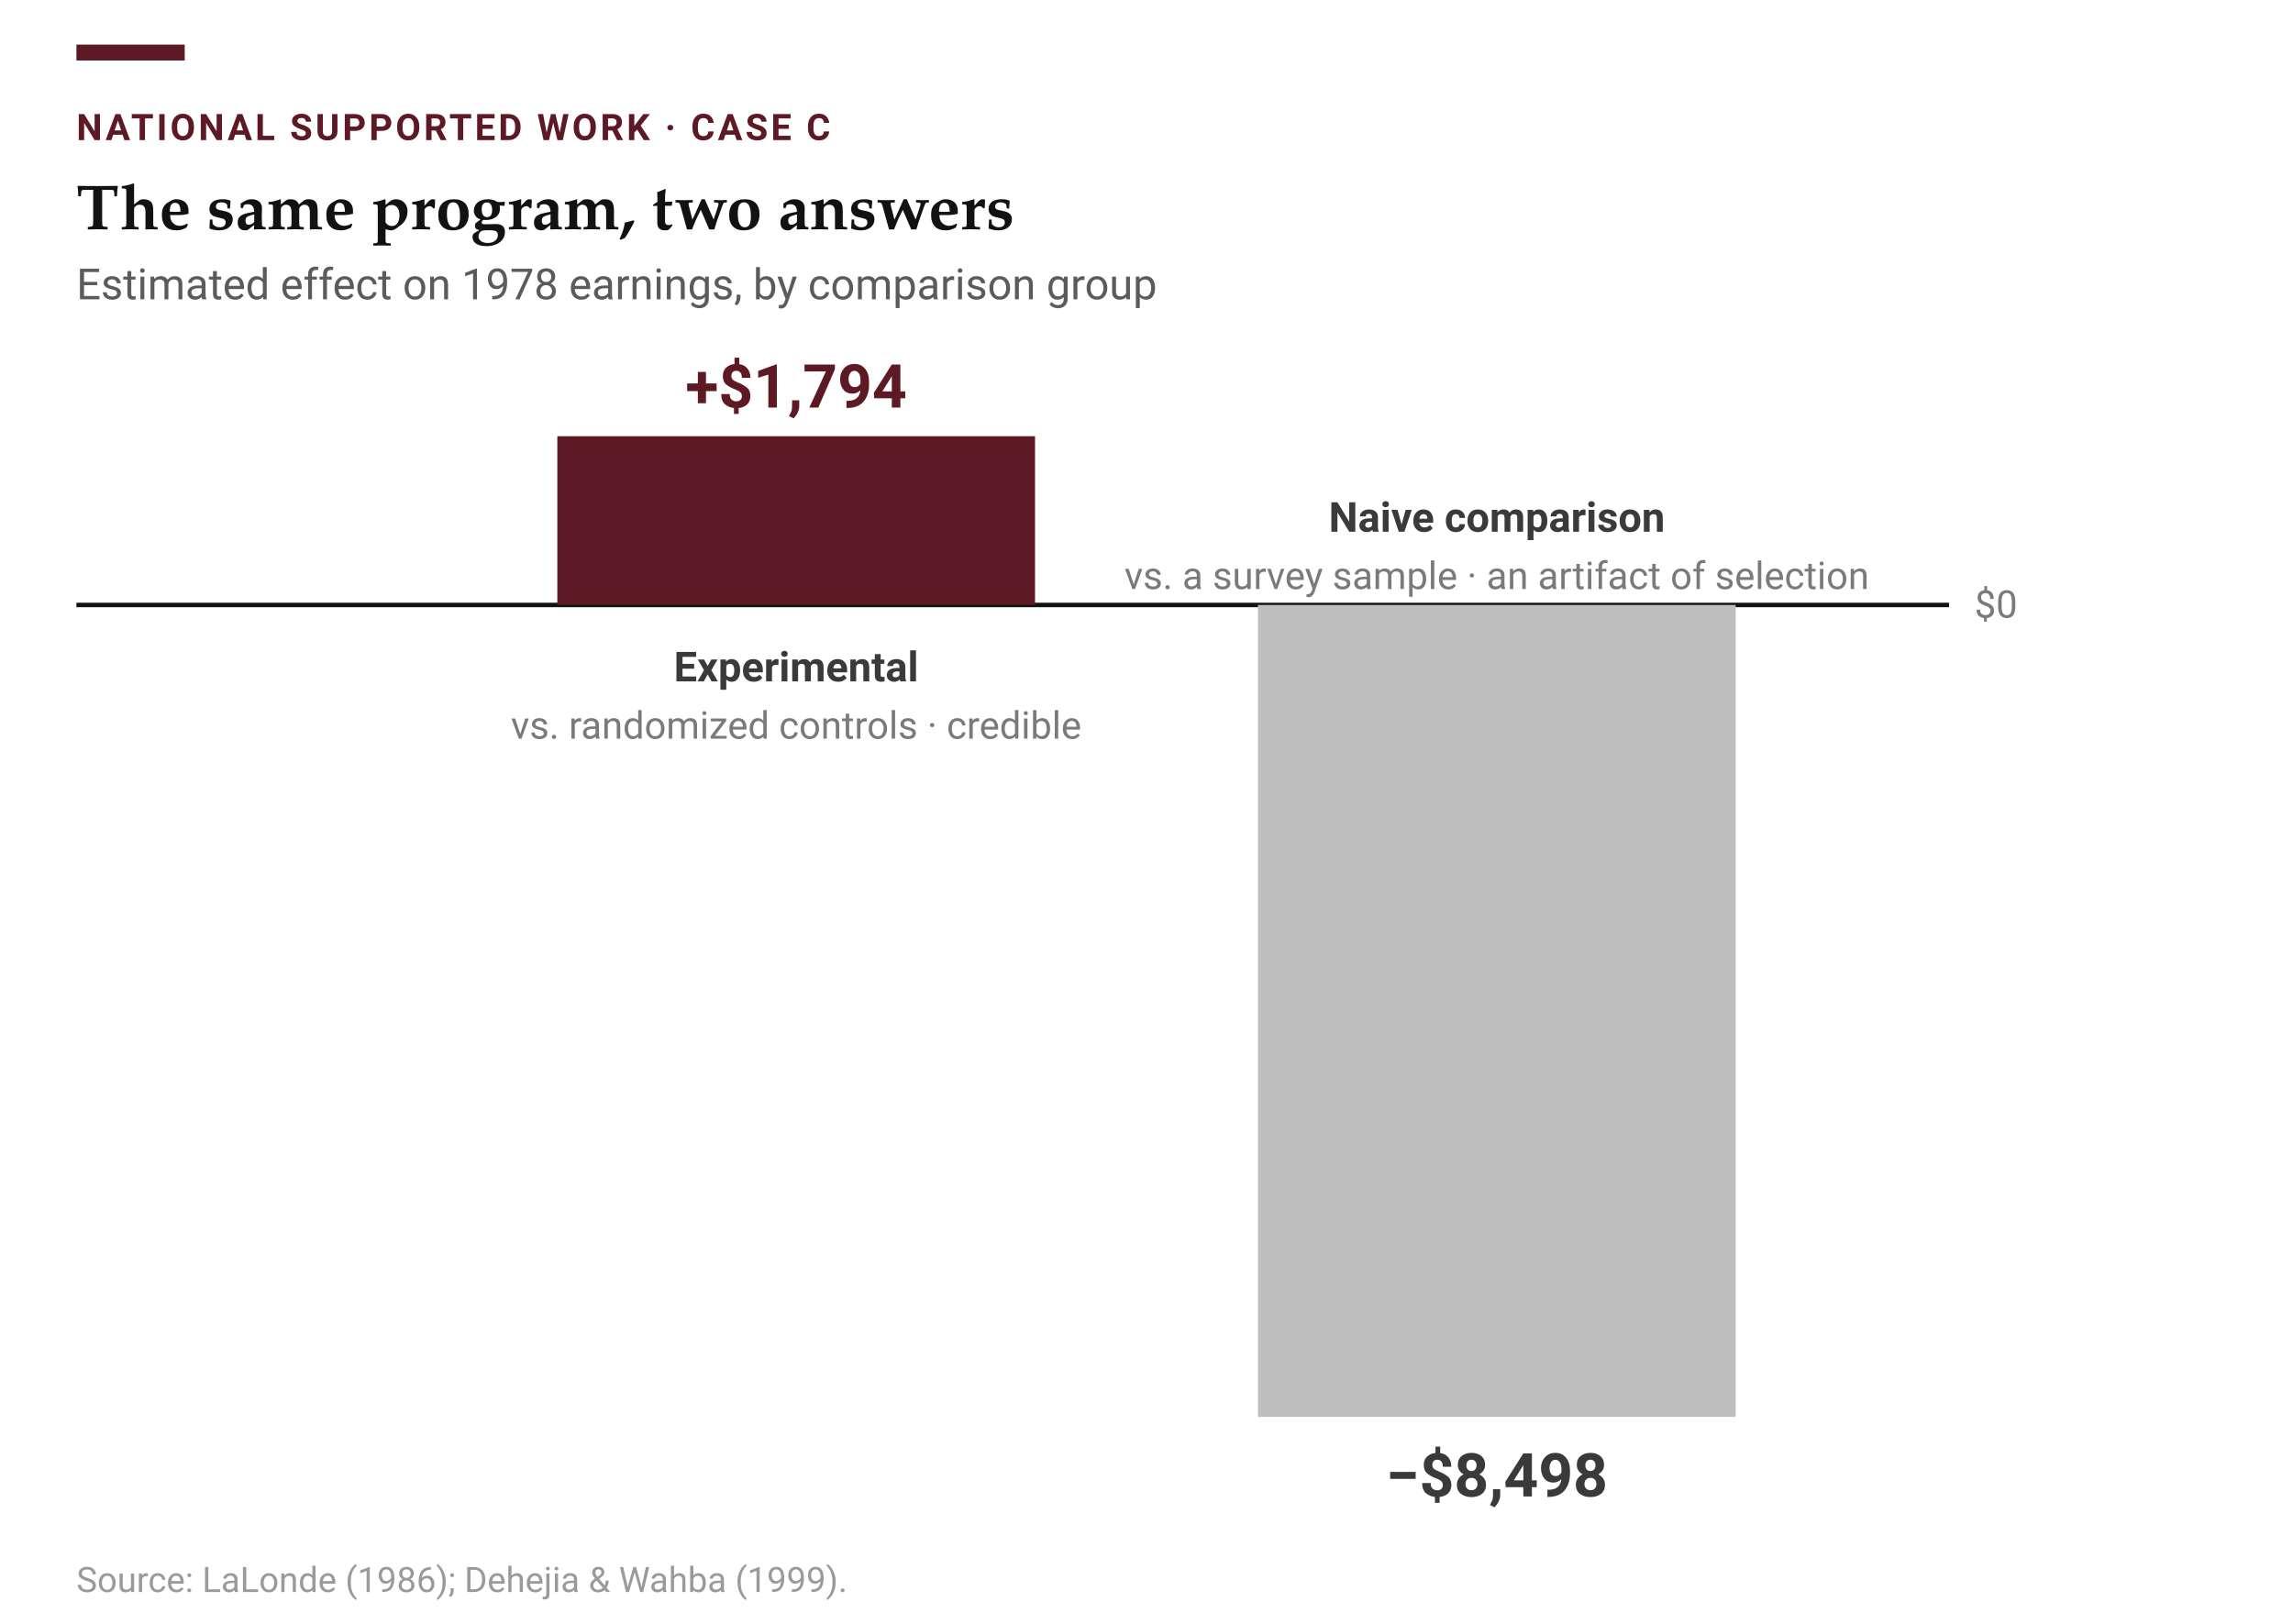
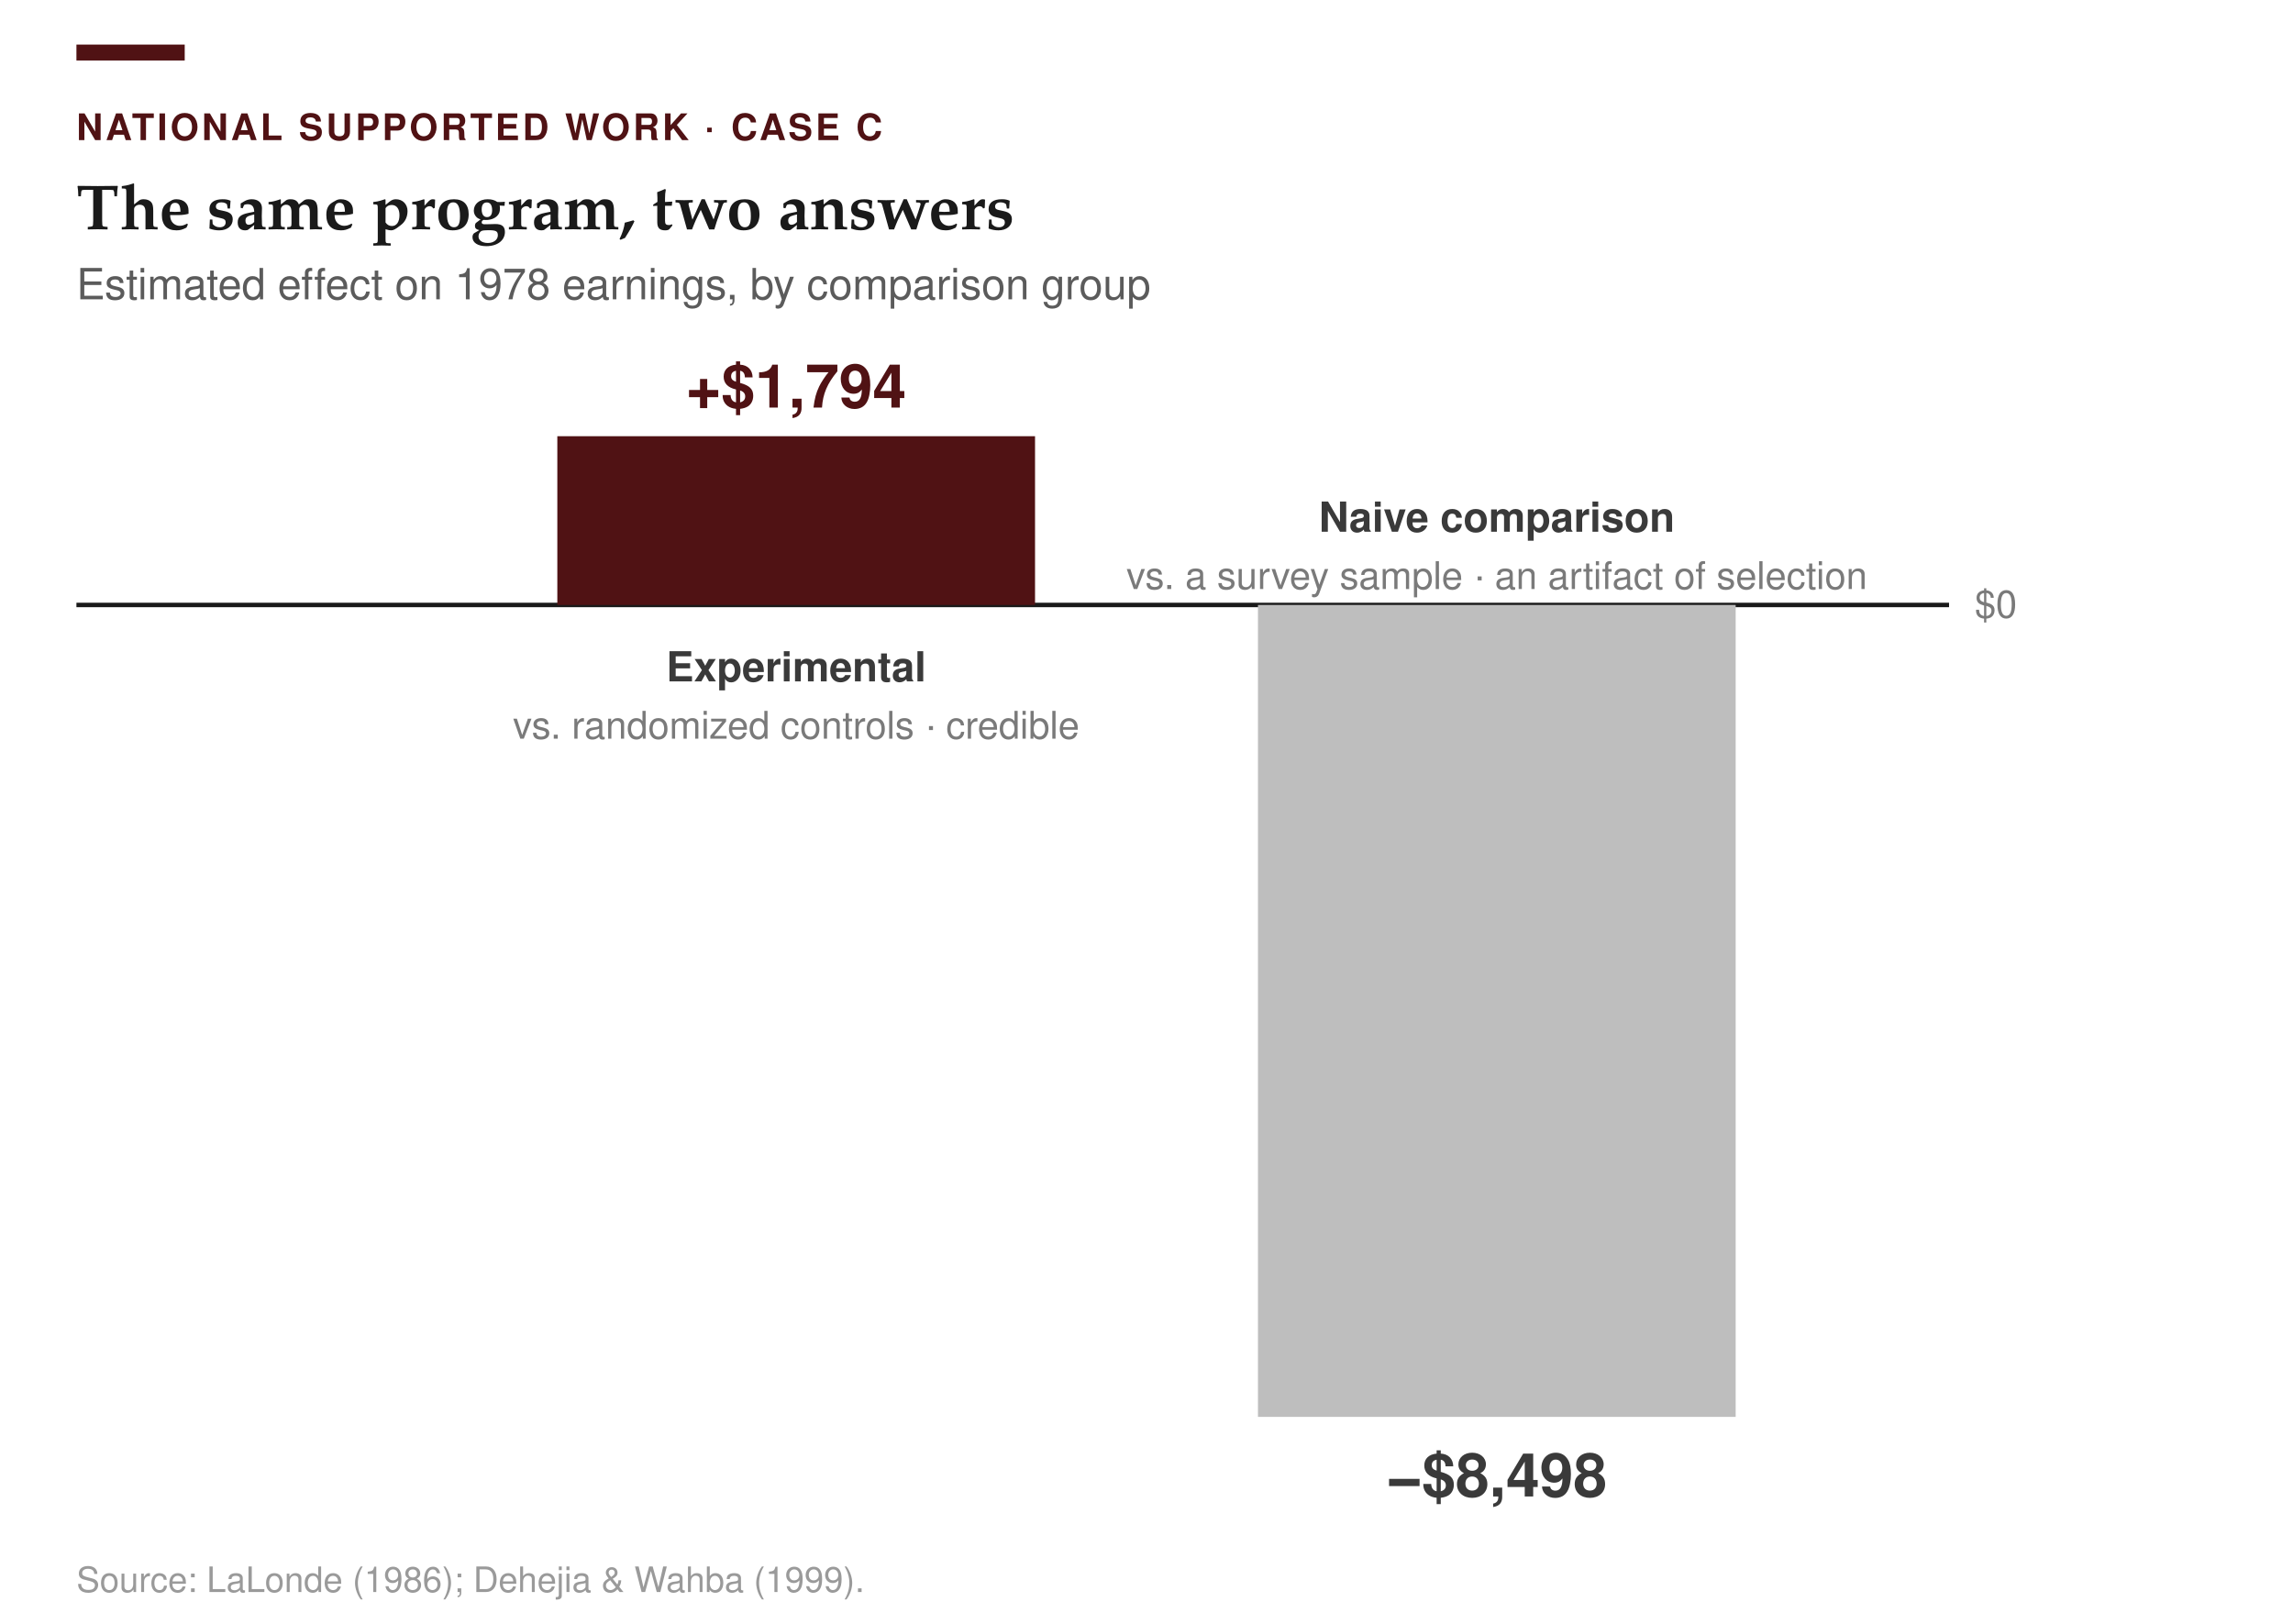
<svg xmlns="http://www.w3.org/2000/svg" viewBox="0 0 720 510" role="img" aria-label="Bar chart: the National Supported Work program's estimated effect on 1978 earnings is a credible +$1,794 against the randomized control group, but −$8,498 against a naive survey comparison.">
  <style>
-     .kick { font: 600 11.5px -apple-system, BlinkMacSystemFont, "Segoe UI", Roboto, Helvetica, Arial, sans-serif; letter-spacing: .08em; fill: #5E1A24; }
-     .head { font: 700 20px Georgia, "Iowan Old Style", "Palatino Linotype", Palatino, serif; fill: #121212; }
-     .dek  { font: 400 13.5px -apple-system, BlinkMacSystemFont, "Segoe UI", Roboto, Helvetica, Arial, sans-serif; fill: #5b5b5b; }
-     .val  { font: 700 19px -apple-system, BlinkMacSystemFont, "Segoe UI", Roboto, Helvetica, Arial, sans-serif; }
-     .grp  { font: 600 13px -apple-system, BlinkMacSystemFont, "Segoe UI", Roboto, Helvetica, Arial, sans-serif; fill: #3a3a3a; }
-     .sub  { font: 400 12px -apple-system, BlinkMacSystemFont, "Segoe UI", Roboto, Helvetica, Arial, sans-serif; fill: #7a7a7a; }
-     .ax   { font: 400 12px -apple-system, BlinkMacSystemFont, "Segoe UI", Roboto, Helvetica, Arial, sans-serif; fill: #7a7a7a; }
-     .src  { font: 400 11px -apple-system, BlinkMacSystemFont, "Segoe UI", Roboto, Helvetica, Arial, sans-serif; fill: #9a9a9a; }
+     .kick { font: 600 11.5px "DM Sans", -apple-system, BlinkMacSystemFont, "Segoe UI", Helvetica, Arial, sans-serif; letter-spacing: .08em; fill: #501214; }
+     .head { font: 700 20px Spectral, Georgia, "Palatino Linotype", serif; fill: #1a1a1a; }
+     .dek  { font: 400 13.5px "DM Sans", -apple-system, BlinkMacSystemFont, "Segoe UI", Helvetica, Arial, sans-serif; fill: #5b5b5b; }
+     .val  { font: 700 19px "DM Sans", -apple-system, BlinkMacSystemFont, "Segoe UI", Helvetica, Arial, sans-serif; }
+     .grp  { font: 600 13px "DM Sans", -apple-system, BlinkMacSystemFont, "Segoe UI", Helvetica, Arial, sans-serif; fill: #3a3a3a; }
+     .sub  { font: 400 12px "DM Sans", -apple-system, BlinkMacSystemFont, "Segoe UI", Helvetica, Arial, sans-serif; fill: #7a7a7a; }
+     .ax   { font: 400 12px "DM Sans", -apple-system, BlinkMacSystemFont, "Segoe UI", Helvetica, Arial, sans-serif; fill: #7a7a7a; }
+     .src  { font: 400 11px "DM Sans", -apple-system, BlinkMacSystemFont, "Segoe UI", Helvetica, Arial, sans-serif; fill: #9a9a9a; }
  </style>
-   <rect x="24" y="14" width="34" height="5" fill="#5E1A24" />
+   <rect x="24" y="14" width="34" height="5" fill="#501214" />
  <text x="24" y="44" class="kick">NATIONAL SUPPORTED WORK · CASE C</text>
  <text x="24" y="72" class="head">The same program, two answers</text>
  <text x="24" y="94" class="dek">Estimated effect on 1978 earnings, by comparison group</text>
-   <line x1="24" y1="190" x2="612" y2="190" stroke="#121212" stroke-width="1.4" />
+   <line x1="24" y1="190" x2="612" y2="190" stroke="#1a1a1a" stroke-width="1.4" />
  <text x="620" y="194" class="ax">$0</text>
-   <rect x="175" y="137" width="150" height="53" fill="#5E1A24" />
-   <text x="250" y="128" text-anchor="middle" class="val" fill="#5E1A24">+$1,794</text>
+   <rect x="175" y="137" width="150" height="53" fill="#501214" />
+   <text x="250" y="128" text-anchor="middle" class="val" fill="#501214">+$1,794</text>
  <text x="250" y="214" text-anchor="middle" class="grp">Experimental</text>
  <text x="250" y="232" text-anchor="middle" class="sub">vs. randomized controls · credible</text>
  <rect x="395" y="190" width="150" height="255" fill="#BEBEBE" />
  <text x="470" y="470" text-anchor="middle" class="val" fill="#3a3a3a">−$8,498</text>
  <text x="470" y="167" text-anchor="middle" class="grp">Naive comparison</text>
  <text x="470" y="185" text-anchor="middle" class="sub">vs. a survey sample · an artifact of selection</text>
  <text x="24" y="500" class="src">Source: LaLonde (1986); Dehejia &amp; Wahba (1999).</text>
</svg>
